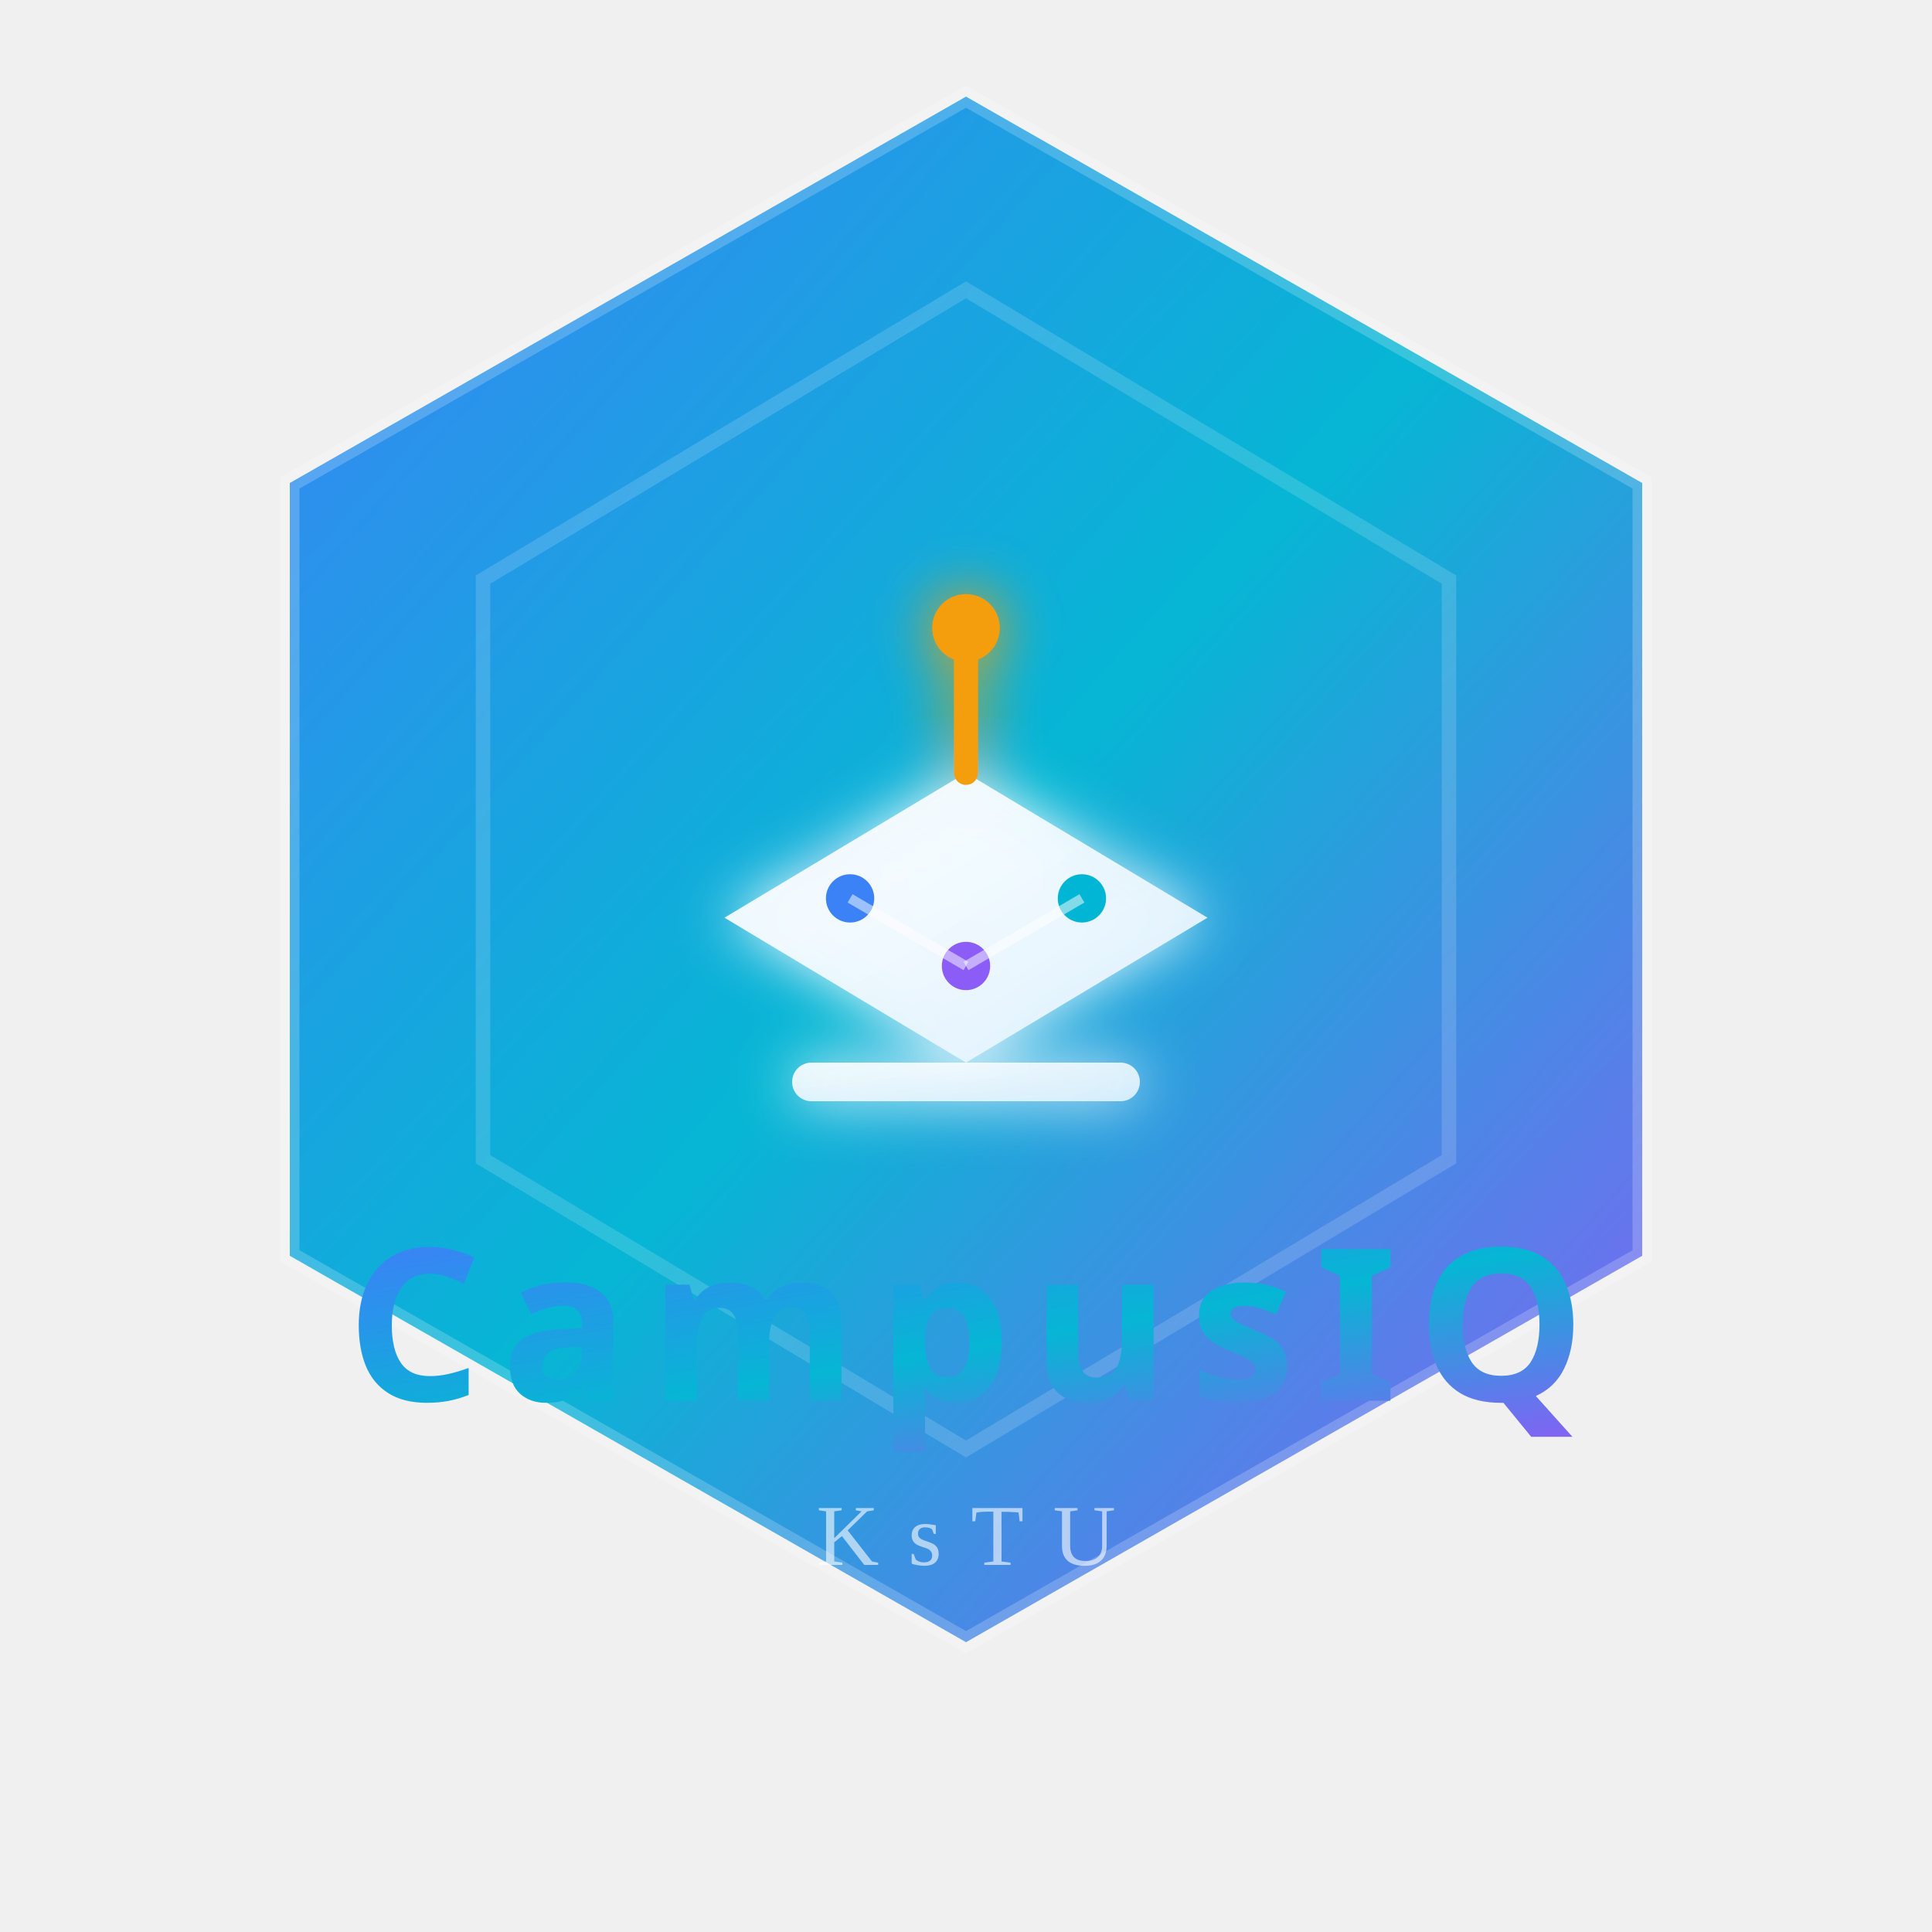
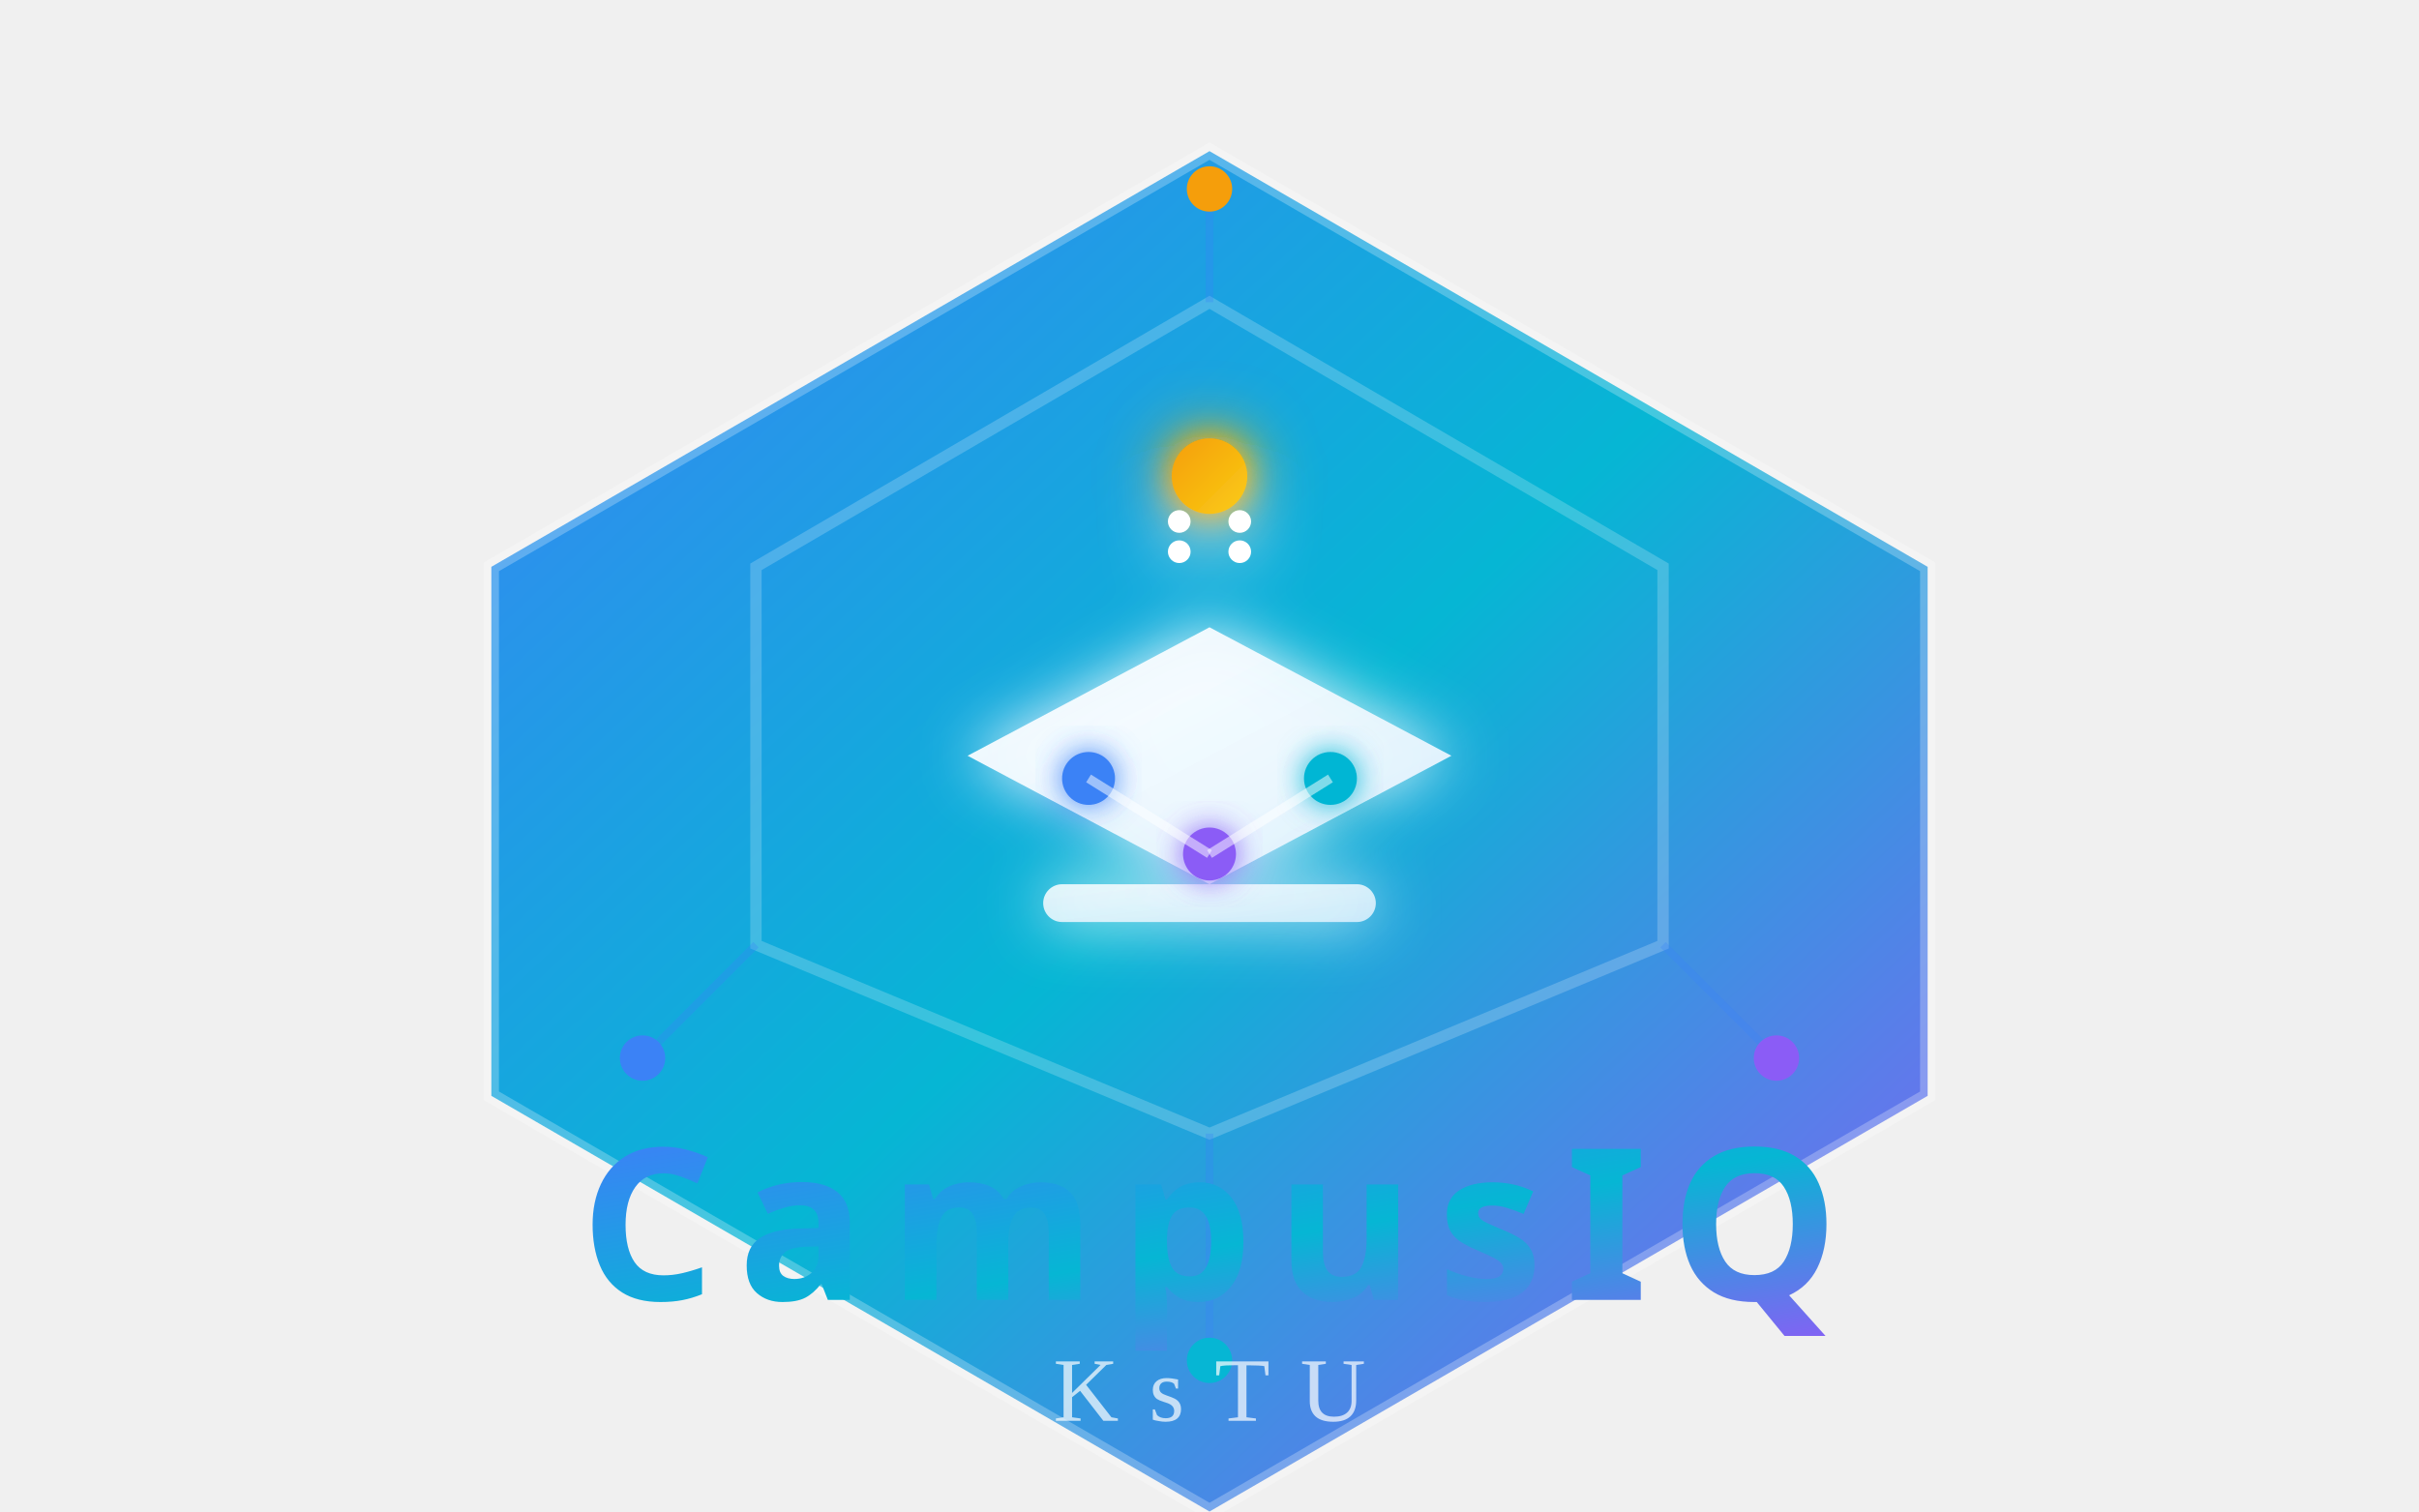
- <svg xmlns="http://www.w3.org/2000/svg" viewBox="0 0 200 200" width="200" height="200">
+ <svg xmlns="http://www.w3.org/2000/svg" viewBox="0 0 320 200" width="320" height="200">
  <defs>
-     <linearGradient id="bg" x1="0%" y1="0%" x2="100%" y2="100%">
+     <linearGradient id="hexGradient" x1="0%" y1="0%" x2="100%" y2="100%">
      <stop offset="0%" style="stop-color:#3b82f6" />
      <stop offset="50%" style="stop-color:#06b6d4" />
      <stop offset="100%" style="stop-color:#8b5cf6" />
    </linearGradient>
-     <linearGradient id="cap" x1="0%" y1="0%" x2="100%" y2="100%">
+     <linearGradient id="capGradient" x1="0%" y1="0%" x2="100%" y2="100%">
      <stop offset="0%" style="stop-color:#ffffff" />
      <stop offset="100%" style="stop-color:#e0f2fe" />
    </linearGradient>
-     <filter id="glow" x="-20%" y="-20%" width="140%" height="140%">
-       <feGaussianBlur stdDeviation="3" result="blur" />
+     <linearGradient id="aiGradient" x1="0%" y1="0%" x2="100%" y2="100%">
+       <stop offset="0%" style="stop-color:#f59e0b" />
+       <stop offset="100%" style="stop-color:#facc15" />
+     </linearGradient>
+     <filter id="glow" x="-30%" y="-30%" width="160%" height="160%">
+       <feGaussianBlur stdDeviation="4" result="blur" />
+       <feComposite in="SourceGraphic" in2="blur" operator="over" />
+     </filter>
+     <filter id="aiGlow" x="-50%" y="-50%" width="200%" height="200%">
+       <feGaussianBlur stdDeviation="2" result="blur" />
      <feComposite in="SourceGraphic" in2="blur" operator="over" />
    </filter>
  </defs>
-   <path d="M100 10 L170 50 L170 130 L100 170 L30 130 L30 50 Z" fill="url(#bg)" stroke="rgba(255,255,255,0.2)" stroke-width="2" />
-   <path d="M100 30 L150 60 L150 120 L100 150 L50 120 L50 60 Z" fill="none" stroke="rgba(255,255,255,0.15)" stroke-width="1.5" />
-   <g transform="translate(100, 85)" filter="url(#glow)">
-     <path d="M-25 10 L0 -5 L25 10 L0 25 Z" fill="url(#cap)" opacity="0.95" />
-     <rect x="-18" y="25" width="36" height="4" rx="2" fill="url(#cap)" opacity="0.9" />
-     <line x1="0" y1="-5" x2="0" y2="-18" stroke="#f59e0b" stroke-width="2.5" stroke-linecap="round" />
-     <circle cx="0" cy="-20" r="3.5" fill="#f59e0b" />
-     <circle cx="-12" cy="8" r="2.5" fill="#3b82f6" />
-     <circle cx="12" cy="8" r="2.5" fill="#06b6d4" />
-     <circle cx="0" cy="15" r="2.5" fill="#8b5cf6" />
-     <line x1="-12" y1="8" x2="0" y2="15" stroke="rgba(255,255,255,0.5)" stroke-width="1" />
-     <line x1="12" y1="8" x2="0" y2="15" stroke="rgba(255,255,255,0.5)" stroke-width="1" />
+   <path d="M160 20 L255 75 L255 145 L160 200 L65 145 L65 75 Z" fill="url(#hexGradient)" stroke="rgba(255,255,255,0.25)" stroke-width="2" />
+   <path d="M160 40 L220 75 L220 125 L160 150 L100 125 L100 75 Z" fill="none" stroke="rgba(255,255,255,0.2)" stroke-width="1.5" />
+   <g stroke="rgba(59,130,246,0.3)" stroke-width="1">
+     <line x1="160" y1="150" x2="160" y2="180" />
+     <line x1="100" y1="125" x2="85" y2="140" />
+     <line x1="220" y1="125" x2="235" y2="140" />
+     <line x1="160" y1="40" x2="160" y2="25" />
  </g>
-   <text x="100" y="145" text-anchor="middle" font-family="Orbitron, sans-serif" font-size="22" font-weight="700" fill="url(#bg)" letter-spacing="2">CampusIQ</text>
-   <text x="100" y="162" text-anchor="middle" font-family="Exo 2, sans-serif" font-size="9" font-weight="500" fill="rgba(255,255,255,0.6)" letter-spacing="3">KsTU</text>
+   <circle cx="160" cy="180" r="3" fill="#06b6d4" />
+   <circle cx="85" cy="140" r="3" fill="#3b82f6" />
+   <circle cx="235" cy="140" r="3" fill="#8b5cf6" />
+   <circle cx="160" cy="25" r="3" fill="#f59e0b" />
+   <g transform="translate(160, 95)" filter="url(#glow)">
+     <path d="M-32 5 L0 -12 L32 5 L0 22 Z" fill="url(#capGradient)" opacity="0.95" />
+     <rect x="-22" y="22" width="44" height="5" rx="2.5" fill="url(#capGradient)" opacity="0.85" />
+     <circle cx="-16" cy="8" r="3.5" fill="#3b82f6" filter="url(#aiGlow)" />
+     <circle cx="16" cy="8" r="3.5" fill="#06b6d4" filter="url(#aiGlow)" />
+     <circle cx="0" cy="18" r="3.5" fill="#8b5cf6" filter="url(#aiGlow)" />
+     <line x1="-16" y1="8" x2="0" y2="18" stroke="rgba(255,255,255,0.5)" stroke-width="1.2" />
+     <line x1="16" y1="8" x2="0" y2="18" stroke="rgba(255,255,255,0.5)" stroke-width="1.2" />
+     <line x1="0" y1="-12" x2="0" y2="-30" stroke="url(#aiGradient)" stroke-width="3" stroke-linecap="round" />
+     <circle cx="0" cy="-32" r="5" fill="url(#aiGradient)" filter="url(#aiGlow)" />
+     <circle cx="-4" cy="-22" r="1.5" fill="#ffffff" />
+     <circle cx="4" cy="-22" r="1.5" fill="#ffffff" />
+     <circle cx="-4" cy="-26" r="1.5" fill="#ffffff" />
+     <circle cx="4" cy="-26" r="1.5" fill="#ffffff" />
+   </g>
+   <text x="160" y="172" text-anchor="middle" font-family="Orbitron, sans-serif" font-size="28" font-weight="700" fill="url(#hexGradient)" letter-spacing="3">CampusIQ</text>
+   <text x="160" y="188" text-anchor="middle" font-family="Exo 2, sans-serif" font-size="12" font-weight="500" fill="rgba(255,255,255,0.7)" letter-spacing="4">KsTU</text>
</svg>
